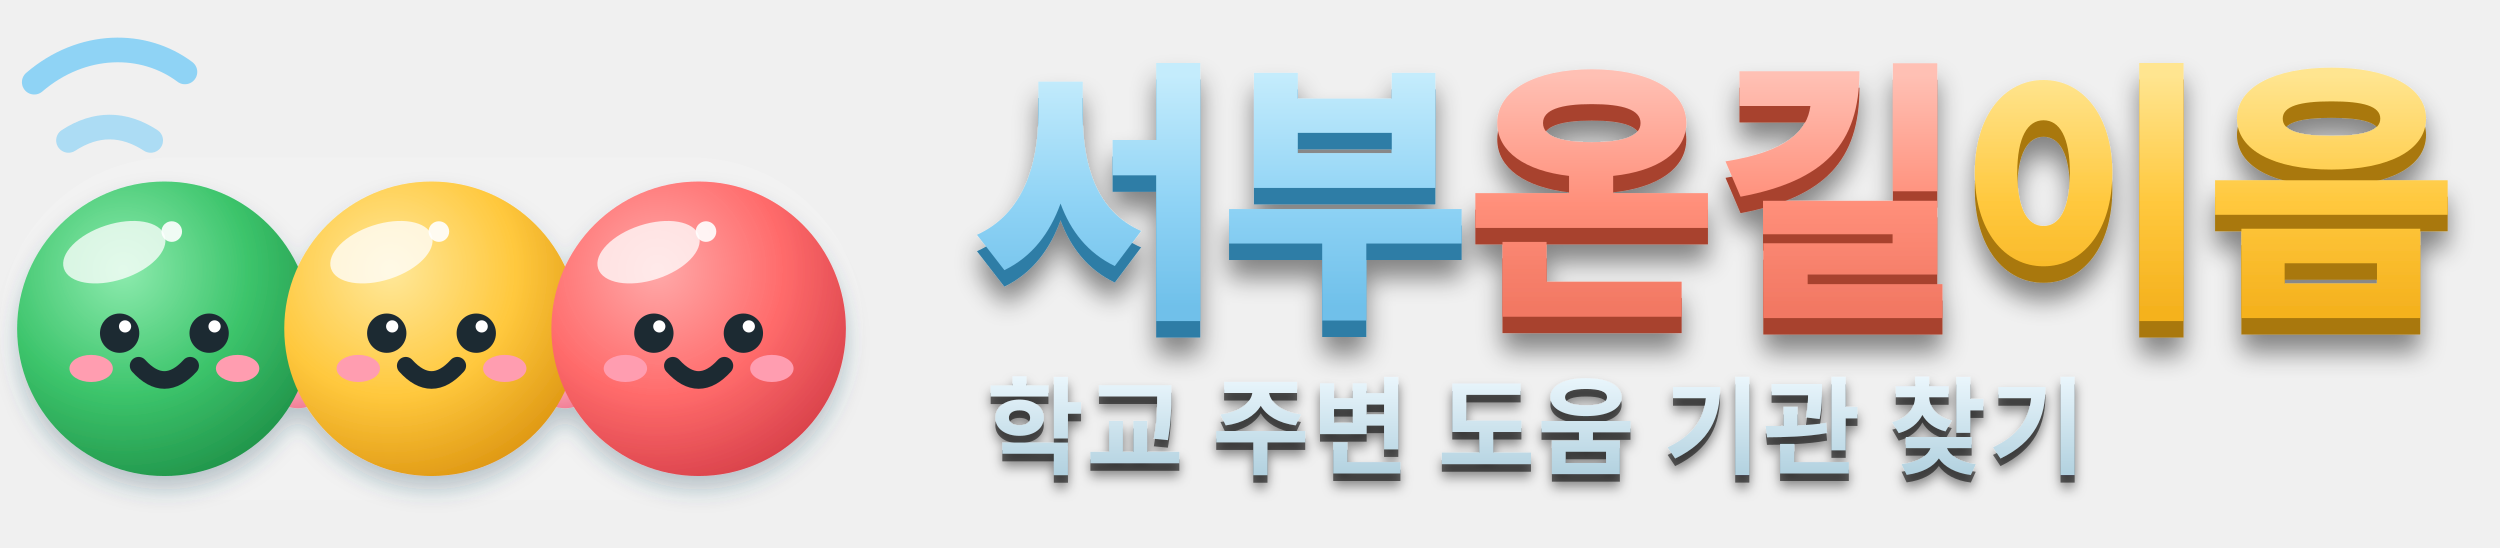
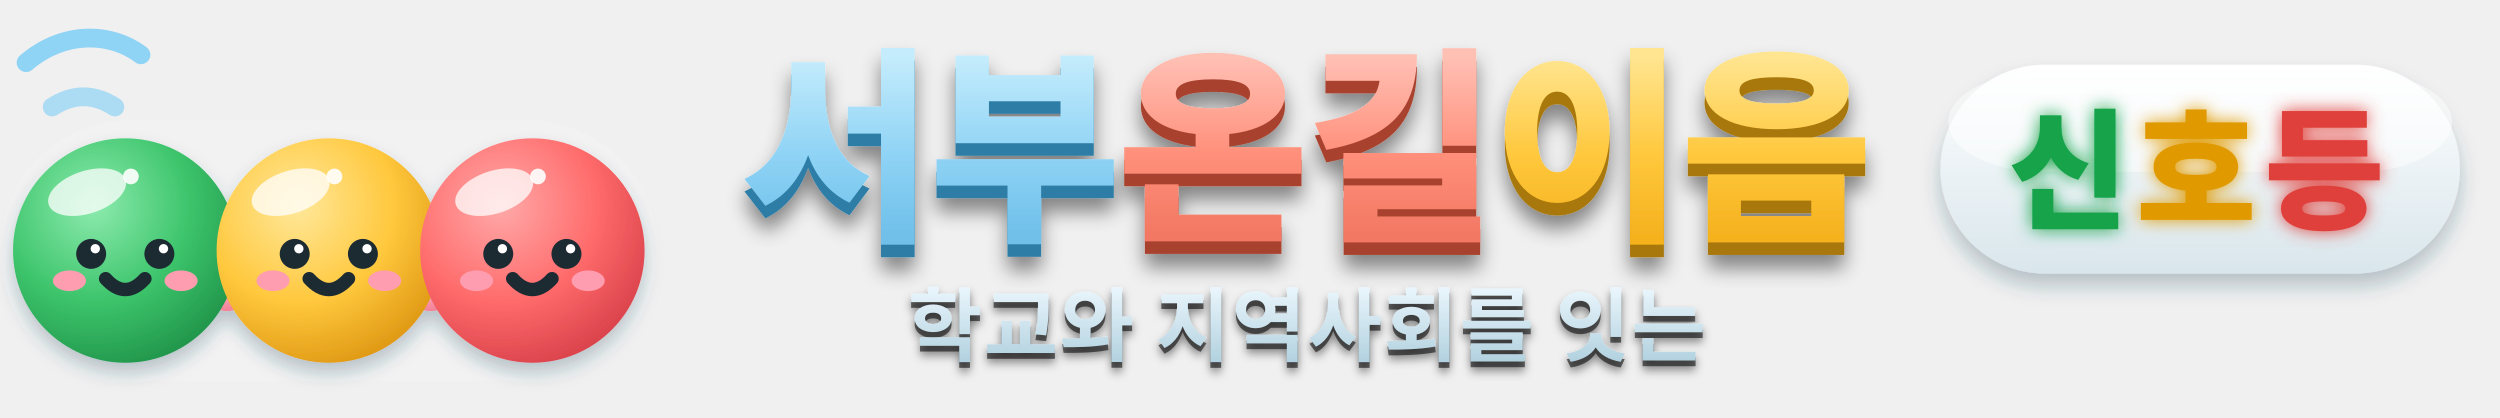
- <svg xmlns="http://www.w3.org/2000/svg" viewBox="0 0 365 80" width="365" height="80" role="img" aria-label="서부온길이음">
+ <svg xmlns="http://www.w3.org/2000/svg" viewBox="0 0 479 80" width="479" height="80" role="img" aria-label="서부온길이음 신호등">
  <g transform="translate(0 0) scale(1.0)">
    <defs>
      <radialGradient id="tdg" cx="36%" cy="30%" r="78%">
        <stop offset="0" stop-color="#8DEBAE" />
        <stop offset=".55" stop-color="#3CC46B" />
        <stop offset="1" stop-color="#1F9148" />
      </radialGradient>
      <radialGradient id="tdy" cx="36%" cy="30%" r="78%">
        <stop offset="0" stop-color="#FFE89A" />
        <stop offset=".55" stop-color="#FFC83D" />
        <stop offset="1" stop-color="#DC9410" />
      </radialGradient>
      <radialGradient id="tdr" cx="36%" cy="30%" r="78%">
        <stop offset="0" stop-color="#FFA9A9" />
        <stop offset=".55" stop-color="#FF6B6B" />
        <stop offset="1" stop-color="#D63E48" />
      </radialGradient>
      <radialGradient id="tdh" cx="40%" cy="35%" r="70%">
        <stop offset="0" stop-color="#FFC2CE" />
        <stop offset="1" stop-color="#F27C93" />
      </radialGradient>
      <filter id="tds" x="-20%" y="-20%" width="140%" height="150%">
        <feDropShadow dx="0" dy="2" stdDeviation="1.6" flood-color="#1E4A60" flood-opacity=".28" />
      </filter>
      <linearGradient id="tdp" x1="0" y1="0" x2="0" y2="1">
        <stop offset="0" stop-color="#F6FBFE" />
        <stop offset="1" stop-color="#D9ECF6" />
      </linearGradient>
    </defs>
    <rect x="0" y="23" width="126" height="50" rx="25" fill="#FFFFFF" opacity=".14" />
    <path d="M5 12c7-6 16-6 22-1.5" fill="none" stroke="#8FD3F5" stroke-width="3.6" stroke-linecap="round" />
    <path d="M10 20.5c4-2.6 8-2.6 12 0" fill="none" stroke="#8FD3F5" stroke-width="3.6" stroke-linecap="round" opacity=".7" />
    <g filter="url(#tds)">
      <circle cx="43.5" cy="55" r="4.6" fill="url(#tdh)" />
      <circle cx="82.5" cy="55" r="4.6" fill="url(#tdh)" />
      <circle cx="24" cy="48" r="21.5" fill="url(#tdg)" />
      <ellipse cx="16.69" cy="36.82" rx="7.74" ry="4.085" fill="#fff" opacity=".75" transform="rotate(-18 16.69 36.82)" />
      <circle cx="25.075" cy="33.81" r="1.505" fill="#fff" opacity=".9" />
      <circle cx="17.466" cy="48.645" r="2.871" fill="#1E2A33" />
      <circle cx="30.534" cy="48.645" r="2.871" fill="#1E2A33" />
      <circle cx="18.258" cy="47.655" r="0.891" fill="#fff" />
      <circle cx="31.326" cy="47.655" r="0.891" fill="#fff" />
      <path d="M20.238 53.397q3.762 4.158 7.524 0" fill="none" stroke="#1E2A33" stroke-width="2.574" stroke-linecap="round" />
      <ellipse cx="13.308" cy="53.793" rx="3.168" ry="1.98" fill="#FF9DB0" />
      <ellipse cx="34.692" cy="53.793" rx="3.168" ry="1.98" fill="#FF9DB0" />
      <circle cx="63" cy="48" r="21.5" fill="url(#tdy)" />
      <ellipse cx="55.69" cy="36.82" rx="7.74" ry="4.085" fill="#fff" opacity=".75" transform="rotate(-18 55.69 36.82)" />
      <circle cx="64.075" cy="33.81" r="1.505" fill="#fff" opacity=".9" />
      <circle cx="56.466" cy="48.645" r="2.871" fill="#1E2A33" />
      <circle cx="69.534" cy="48.645" r="2.871" fill="#1E2A33" />
      <circle cx="57.258" cy="47.655" r="0.891" fill="#fff" />
      <circle cx="70.326" cy="47.655" r="0.891" fill="#fff" />
      <path d="M59.238 53.397q3.762 4.158 7.524 0" fill="none" stroke="#1E2A33" stroke-width="2.574" stroke-linecap="round" />
      <ellipse cx="52.308" cy="53.793" rx="3.168" ry="1.98" fill="#FF9DB0" />
      <ellipse cx="73.692" cy="53.793" rx="3.168" ry="1.98" fill="#FF9DB0" />
      <circle cx="102" cy="48" r="21.5" fill="url(#tdr)" />
      <ellipse cx="94.69" cy="36.82" rx="7.74" ry="4.085" fill="#fff" opacity=".75" transform="rotate(-18 94.69 36.82)" />
      <circle cx="103.075" cy="33.81" r="1.505" fill="#fff" opacity=".9" />
      <circle cx="95.466" cy="48.645" r="2.871" fill="#1E2A33" />
      <circle cx="108.534" cy="48.645" r="2.871" fill="#1E2A33" />
      <circle cx="96.258" cy="47.655" r="0.891" fill="#fff" />
      <circle cx="109.326" cy="47.655" r="0.891" fill="#fff" />
      <path d="M98.238 53.397q3.762 4.158 7.524 0" fill="none" stroke="#1E2A33" stroke-width="2.574" stroke-linecap="round" />
      <ellipse cx="91.308" cy="53.793" rx="3.168" ry="1.98" fill="#FF9DB0" />
      <ellipse cx="112.692" cy="53.793" rx="3.168" ry="1.98" fill="#FF9DB0" />
    </g>
  </g>
  <defs>
    <linearGradient id="wdsky" x1="0" y1="11.0" x2="0" y2="45.0" gradientUnits="userSpaceOnUse">
      <stop offset="0" stop-color="#C4ECFC" />
      <stop offset=".55" stop-color="#8FD3F5" />
      <stop offset="1" stop-color="#6FC0EA" />
    </linearGradient>
    <linearGradient id="wdcoral" x1="0" y1="11.0" x2="0" y2="45.0" gradientUnits="userSpaceOnUse">
      <stop offset="0" stop-color="#FFC0B4" />
      <stop offset=".55" stop-color="#FF8F7A" />
      <stop offset="1" stop-color="#F27863" />
    </linearGradient>
    <linearGradient id="wdsun" x1="0" y1="11.0" x2="0" y2="45.0" gradientUnits="userSpaceOnUse">
      <stop offset="0" stop-color="#FFE590" />
      <stop offset=".55" stop-color="#FFC83D" />
      <stop offset="1" stop-color="#F5B21F" />
    </linearGradient>
    <filter id="wdws" x="-5%" y="-20%" width="110%" height="150%">
      <feDropShadow dx="0" dy="2.6" stdDeviation="1.8" flood-color="#000" flood-opacity=".45" />
    </filter>
  </defs>
  <g filter="url(#wdws)">
    <path d="M168.80 9.20V20.44H162.44V25.60H168.80V46.88H175.24V9.20ZM151.60 11.92V16.68C151.60 23.92 149.48 31.20 142.64 34.28L146.64 39.44C150.68 37.48 153.28 34.04 154.84 29.72C156.32 33.76 158.84 36.96 162.76 38.84L166.60 33.72C159.96 30.84 158.08 23.96 158.08 16.68V11.92Z M183.08 10.64V27.44H209.56V10.64H203.20V14.40H189.48V10.64ZM189.48 19.40H203.20V22.36H189.48ZM179.44 30.52V35.56H193.04V46.80H199.48V35.56H213.40V30.52Z" fill="#2F7DA6" transform="translate(0 2.4)" />
    <path d="M232.40 15.20C237.00 15.20 239.52 16.04 239.52 17.96C239.52 19.92 237.00 20.76 232.40 20.76C227.80 20.76 225.28 19.92 225.28 17.96C225.28 16.04 227.80 15.20 232.40 15.20ZM232.40 10.12C224.16 10.12 218.60 13.16 218.60 17.96C218.60 22.16 222.72 24.96 229.08 25.68V28.20H215.40V33.28H249.36V28.20H235.52V25.68C242.00 25.00 246.20 22.20 246.20 17.96C246.20 13.16 240.64 10.12 232.40 10.12ZM219.36 35.32V46.24H245.52V41.12H225.80V35.32Z M276.36 9.24V27.92H282.84V9.24ZM253.96 10.40V15.48H264.32C263.84 19.08 261.00 22.12 251.92 23.56L254.12 28.72C266.40 26.40 271.48 21.04 271.48 10.40ZM257.44 41.48V46.44H283.60V41.48H263.92V40.08H282.84V29.32H257.40V34.20H276.32V35.52H257.44Z" fill="#A8432F" transform="translate(0 2.4)" />
    <path d="M312.32 9.20V46.88H318.80V9.20ZM298.36 11.68C292.60 11.68 288.32 16.92 288.32 25.24C288.32 33.64 292.60 38.88 298.36 38.88C304.12 38.88 308.40 33.64 308.40 25.24C308.40 16.92 304.12 11.68 298.36 11.68ZM298.36 17.56C300.68 17.56 302.20 20.00 302.20 25.24C302.20 30.56 300.68 33.00 298.36 33.00C296.04 33.00 294.52 30.56 294.52 25.24C294.52 20.00 296.04 17.56 298.36 17.56Z M340.40 9.88C332.04 9.88 326.60 12.72 326.60 17.32C326.60 21.92 332.04 24.76 340.40 24.76C348.76 24.76 354.20 21.92 354.20 17.32C354.20 12.72 348.76 9.88 340.40 9.88ZM340.40 14.80C345.08 14.80 347.52 15.52 347.52 17.32C347.52 19.12 345.08 19.84 340.40 19.84C335.72 19.84 333.28 19.12 333.28 17.32C333.28 15.52 335.72 14.80 340.40 14.80ZM327.24 33.40V46.44H353.36V33.40ZM347.04 38.44V41.40H333.56V38.44ZM323.40 26.32V31.36H357.36V26.32Z" fill="#A9780A" transform="translate(0 2.4)" />
    <path d="M168.80 9.20V20.44H162.44V25.60H168.80V46.88H175.24V9.20ZM151.60 11.92V16.68C151.60 23.92 149.48 31.20 142.64 34.28L146.64 39.44C150.68 37.48 153.28 34.04 154.84 29.72C156.32 33.76 158.84 36.96 162.76 38.84L166.60 33.72C159.96 30.84 158.08 23.96 158.08 16.68V11.92Z M183.08 10.64V27.44H209.56V10.64H203.20V14.40H189.48V10.64ZM189.48 19.40H203.20V22.36H189.48ZM179.44 30.52V35.56H193.04V46.80H199.48V35.56H213.40V30.52Z" fill="url(#wdsky)" />
    <path d="M232.40 15.20C237.00 15.20 239.52 16.04 239.52 17.96C239.52 19.92 237.00 20.76 232.40 20.76C227.80 20.76 225.28 19.92 225.28 17.96C225.28 16.04 227.80 15.20 232.40 15.20ZM232.40 10.12C224.16 10.12 218.60 13.16 218.60 17.96C218.60 22.16 222.72 24.96 229.08 25.68V28.20H215.40V33.28H249.36V28.20H235.52V25.68C242.00 25.00 246.20 22.20 246.20 17.96C246.20 13.16 240.64 10.12 232.40 10.12ZM219.36 35.32V46.24H245.52V41.12H225.80V35.32Z M276.36 9.24V27.92H282.84V9.24ZM253.96 10.40V15.48H264.32C263.84 19.08 261.00 22.12 251.92 23.56L254.12 28.72C266.40 26.40 271.48 21.04 271.48 10.40ZM257.44 41.48V46.44H283.60V41.48H263.92V40.08H282.84V29.32H257.40V34.20H276.32V35.52H257.44Z" fill="url(#wdcoral)" />
    <path d="M312.32 9.20V46.88H318.80V9.20ZM298.36 11.68C292.60 11.68 288.32 16.92 288.32 25.24C288.32 33.64 292.60 38.88 298.36 38.88C304.12 38.88 308.40 33.64 308.40 25.24C308.40 16.92 304.12 11.68 298.36 11.68ZM298.36 17.56C300.68 17.56 302.20 20.00 302.20 25.24C302.20 30.56 300.68 33.00 298.36 33.00C296.04 33.00 294.52 30.56 294.52 25.24C294.52 20.00 296.04 17.56 298.36 17.56Z M340.40 9.88C332.04 9.88 326.60 12.72 326.60 17.32C326.60 21.92 332.04 24.76 340.40 24.76C348.76 24.76 354.20 21.92 354.20 17.32C354.20 12.72 348.76 9.88 340.40 9.88ZM340.40 14.80C345.08 14.80 347.52 15.52 347.52 17.32C347.52 19.12 345.08 19.84 340.40 19.84C335.72 19.84 333.28 19.12 333.28 17.32C333.28 15.52 335.72 14.80 340.40 14.80ZM327.24 33.40V46.44H353.36V33.40ZM347.04 38.44V41.40H333.56V38.44ZM323.40 26.32V31.36H357.36V26.32Z" fill="url(#wdsun)" />
  </g>
  <defs>
+     <filter id="gld" x="-30%" y="-30%" width="160%" height="160%">
+       <feGaussianBlur stdDeviation="1.6" result="b" />
+       <feMerge>
+         <feMergeNode in="b" />
+         <feMergeNode in="SourceGraphic" />
+       </feMerge>
+     </filter>
+     <linearGradient id="bgd" x1="0" y1="0" x2="0" y2="1">
+       <stop offset="0" stop-color="#FFFFFF" />
+       <stop offset="1" stop-color="#D9E6EC" />
+     </linearGradient>
+     <filter id="bsd" x="-10%" y="-20%" width="120%" height="160%">
+       <feDropShadow dx="0" dy="2.4" stdDeviation="1.8" flood-color="#1E4A60" flood-opacity=".28" />
+     </filter>
+   </defs>
+   <rect x="371.8" y="12.4" width="99.5" height="40" rx="20.0" fill="url(#bgd)" filter="url(#bsd)" />
+   <rect x="373.3" y="13.9" width="96.5" height="19.0" rx="18.0" fill="#fff" opacity=".5" />
+   <g filter="url(#gld)">
+     <path d="M16.48 -21.08V-4.03H20.53V-21.08ZM4.60 -5.70V2.02H21.05V-1.18H8.62V-5.70ZM6.05 -19.80V-17.57C6.05 -14.75 4.78 -11.58 0.62 -10.25L2.65 -7.05C5.33 -7.93 7.10 -9.62 8.15 -11.75C9.15 -9.78 10.83 -8.22 13.38 -7.43L15.40 -10.62C11.38 -11.85 10.18 -14.78 10.18 -17.57V-19.80Z" fill="#16A34A" transform="translate(384.8 41.9)" />
+     <path d="M11.43 -11.48C14.10 -11.48 15.40 -11.05 15.40 -9.93C15.40 -8.80 14.10 -8.40 11.43 -8.40C8.75 -8.40 7.45 -8.80 7.45 -9.93C7.45 -11.05 8.75 -11.48 11.43 -11.48ZM9.45 -20.93V-18.45H1.73V-15.28H21.23V-18.45H13.48V-20.93ZM11.43 -14.58C6.45 -14.58 3.33 -12.85 3.33 -9.93C3.33 -7.40 5.62 -5.78 9.45 -5.38V-3.00H0.90V0.23H22.12V-3.00H13.48V-5.38C17.25 -5.80 19.53 -7.43 19.53 -9.93C19.53 -12.85 16.40 -14.58 11.43 -14.58Z" fill="#E09A00" transform="translate(409.3 41.9)" />
+     <path d="M0.93 -10.60V-7.35H22.15V-10.60ZM11.43 -6.33C6.33 -6.33 3.23 -4.75 3.23 -1.95C3.23 0.83 6.33 2.40 11.43 2.40C16.53 2.40 19.62 0.83 19.62 -1.95C19.62 -4.75 16.53 -6.33 11.43 -6.33ZM11.43 -3.30C14.28 -3.30 15.55 -2.93 15.55 -1.95C15.55 -0.98 14.28 -0.62 11.43 -0.62C8.58 -0.62 7.30 -0.98 7.30 -1.95C7.30 -2.93 8.58 -3.30 11.43 -3.30ZM3.43 -20.62V-11.90H19.78V-15.05H7.43V-17.43H19.68V-20.62Z" fill="#E0413B" transform="translate(433.8 41.9)" />
+   </g>
+   <defs>
    <linearGradient id="gdtg" x1="0" y1="55" x2="0" y2="69" gradientUnits="userSpaceOnUse">
      <stop offset="0" stop-color="#EAF6FC" />
      <stop offset="1" stop-color="#B3D2E0" />
    </linearGradient>
    <filter id="gdts" x="-5%" y="-30%" width="110%" height="180%">
      <feDropShadow dx="0" dy="1.1" stdDeviation="0.77" flood-color="#000" flood-opacity=".5" />
    </filter>
  </defs>
  <g filter="url(#gdts)">
-     <path d="M148.85 58.34C146.79 58.34 145.32 59.41 145.32 61.01C145.32 62.58 146.79 63.63 148.85 63.63C150.93 63.63 152.39 62.58 152.39 61.01C152.39 59.41 150.93 58.34 148.85 58.34ZM148.85 59.91C149.78 59.91 150.40 60.27 150.40 61.01C150.40 61.71 149.78 62.09 148.85 62.09C147.94 62.09 147.30 61.71 147.30 61.01C147.30 60.27 147.94 59.91 148.85 59.91ZM146.34 64.62V66.25H153.86V69.38H155.92V64.62ZM147.83 54.93V56.27H144.64V57.89H153.07V56.27H149.87V54.93ZM153.86 55.03V64.02H155.92V60.41H157.83V58.72H155.92V55.03Z M160.45 56.24V57.88H168.94C168.94 59.54 168.93 61.46 168.46 64.06L170.51 64.26C171.01 61.37 171.01 59.38 171.01 57.63V56.24ZM165.47 61.46V65.97H163.95V61.46H161.92V65.97H159.20V67.64H172.18V65.97H167.49V61.46Z  M178.72 55.76V57.38H182.84C182.63 58.75 181.12 60.14 178.19 60.51L178.95 62.11C181.46 61.78 183.22 60.70 184.07 59.24C184.92 60.70 186.67 61.78 189.18 62.11L189.94 60.51C187.03 60.14 185.51 58.75 185.29 57.38H189.37V55.76ZM177.57 62.93V64.59H182.98V69.38H185.05V64.59H190.56V62.93Z M194.77 59.72H197.50V61.74H194.77ZM202.07 59.06V60.50H199.53V59.06ZM192.72 55.97V63.38H199.53V62.14H202.07V65.61H204.15V55.03H202.07V57.41H199.53V55.97H197.50V58.14H194.77V55.97ZM194.65 64.57V69.13H204.46V67.47H196.71V64.57Z  M212.03 56.00V63.07H215.97V66.08H210.51V67.77H223.52V66.08H218.01V63.07H222.12V61.41H214.08V57.65H222.01V56.00Z M231.55 55.21C228.39 55.21 226.36 56.27 226.36 58.00C226.36 59.71 228.39 60.75 231.55 60.75C234.73 60.75 236.76 59.71 236.76 58.00C236.76 56.27 234.73 55.21 231.55 55.21ZM231.55 56.79C233.52 56.79 234.62 57.18 234.62 58.00C234.62 58.79 233.52 59.18 231.55 59.18C229.60 59.18 228.50 58.79 228.50 58.00C228.50 57.18 229.60 56.79 231.55 56.79ZM234.48 65.95V67.60H228.59V65.95ZM225.06 61.47V63.12H230.53V64.33H226.58V69.22H236.50V64.33H232.57V63.12H238.05V61.47Z  M253.34 55.01V69.36H255.40V55.01ZM244.26 56.50V58.14H249.05C248.74 61.32 247.14 63.57 243.48 65.32L244.57 66.95C249.67 64.48 251.14 60.90 251.14 56.50Z M258.65 56.06V57.71H263.98C263.96 58.56 263.90 59.61 263.67 60.95L265.67 61.18C266.01 59.38 266.01 57.97 266.01 56.96V56.06ZM257.98 63.85C260.44 63.83 263.79 63.77 266.75 63.23L266.61 61.75C265.30 61.94 263.85 62.05 262.44 62.13V59.41H260.41V62.19L257.79 62.20ZM267.39 55.01V65.75H269.47V61.09H271.19V59.40H269.47V55.01ZM259.89 64.81V69.13H269.93V67.47H261.96V64.81Z  M279.60 54.98V56.39H276.78V58.00H279.60C279.57 59.52 278.54 61.04 276.27 61.63L277.21 63.24C278.88 62.79 280.03 61.82 280.67 60.58C281.30 61.71 282.42 62.58 284.05 62.99L284.96 61.40C282.70 60.84 281.69 59.40 281.66 58.00H284.50V56.39H281.66V54.98ZM285.61 55.03V63.20H287.67V59.92H289.58V58.23H287.67V55.03ZM278.25 63.80V65.43H281.85C281.49 66.48 280.16 67.47 277.63 67.77L278.37 69.33C280.67 69.02 282.25 68.14 283.07 66.93C283.89 68.14 285.47 69.07 287.74 69.35L288.46 67.78C286.01 67.47 284.64 66.45 284.26 65.43H287.86V63.80Z M300.84 55.01V69.36H302.90V55.01ZM291.76 56.50V58.14H296.54C296.23 61.32 294.64 63.57 290.98 65.32L292.07 66.95C297.16 64.48 298.64 60.90 298.64 56.50Z" fill="#000000" opacity=".55" transform="translate(0 1.1)" />
-     <path d="M148.85 58.34C146.79 58.34 145.32 59.41 145.32 61.01C145.32 62.58 146.79 63.63 148.85 63.63C150.93 63.63 152.39 62.58 152.39 61.01C152.39 59.41 150.93 58.34 148.85 58.34ZM148.85 59.91C149.78 59.91 150.40 60.27 150.40 61.01C150.40 61.71 149.78 62.09 148.85 62.09C147.94 62.09 147.30 61.71 147.30 61.01C147.30 60.27 147.94 59.91 148.85 59.91ZM146.34 64.62V66.25H153.86V69.38H155.92V64.62ZM147.83 54.93V56.27H144.64V57.89H153.07V56.27H149.87V54.93ZM153.86 55.03V64.02H155.92V60.41H157.83V58.72H155.92V55.03Z M160.45 56.24V57.88H168.94C168.94 59.54 168.93 61.46 168.46 64.06L170.51 64.26C171.01 61.37 171.01 59.38 171.01 57.63V56.24ZM165.47 61.46V65.97H163.95V61.46H161.92V65.97H159.20V67.64H172.18V65.97H167.49V61.46Z  M178.72 55.76V57.38H182.84C182.63 58.75 181.12 60.14 178.19 60.51L178.95 62.11C181.46 61.78 183.22 60.70 184.07 59.24C184.92 60.70 186.67 61.78 189.18 62.11L189.94 60.51C187.03 60.14 185.51 58.75 185.29 57.38H189.37V55.76ZM177.57 62.93V64.59H182.98V69.38H185.05V64.59H190.56V62.93Z M194.77 59.72H197.50V61.74H194.77ZM202.07 59.06V60.50H199.53V59.06ZM192.72 55.97V63.38H199.53V62.14H202.07V65.61H204.15V55.03H202.07V57.41H199.53V55.97H197.50V58.14H194.77V55.97ZM194.65 64.57V69.13H204.46V67.47H196.71V64.57Z  M212.03 56.00V63.07H215.97V66.08H210.51V67.77H223.52V66.08H218.01V63.07H222.12V61.41H214.08V57.65H222.01V56.00Z M231.55 55.21C228.39 55.21 226.36 56.27 226.36 58.00C226.36 59.71 228.39 60.75 231.55 60.75C234.73 60.75 236.76 59.71 236.76 58.00C236.76 56.27 234.73 55.21 231.55 55.21ZM231.55 56.79C233.52 56.79 234.62 57.18 234.62 58.00C234.62 58.79 233.52 59.18 231.55 59.18C229.60 59.18 228.50 58.79 228.50 58.00C228.50 57.18 229.60 56.79 231.55 56.79ZM234.48 65.95V67.60H228.59V65.95ZM225.06 61.47V63.12H230.53V64.33H226.58V69.22H236.50V64.33H232.57V63.12H238.05V61.47Z  M253.34 55.01V69.36H255.40V55.01ZM244.26 56.50V58.14H249.05C248.74 61.32 247.14 63.57 243.48 65.32L244.57 66.95C249.67 64.48 251.14 60.90 251.14 56.50Z M258.65 56.06V57.71H263.98C263.96 58.56 263.90 59.61 263.67 60.95L265.67 61.18C266.01 59.38 266.01 57.97 266.01 56.96V56.06ZM257.98 63.85C260.44 63.83 263.79 63.77 266.75 63.23L266.61 61.75C265.30 61.94 263.85 62.05 262.44 62.13V59.41H260.41V62.19L257.79 62.20ZM267.39 55.01V65.75H269.47V61.09H271.19V59.40H269.47V55.01ZM259.89 64.81V69.13H269.93V67.47H261.96V64.81Z  M279.60 54.98V56.39H276.78V58.00H279.60C279.57 59.52 278.54 61.04 276.27 61.63L277.21 63.24C278.88 62.79 280.03 61.82 280.67 60.58C281.30 61.71 282.42 62.58 284.05 62.99L284.96 61.40C282.70 60.84 281.69 59.40 281.66 58.00H284.50V56.39H281.66V54.98ZM285.61 55.03V63.20H287.67V59.92H289.58V58.23H287.67V55.03ZM278.25 63.80V65.43H281.85C281.49 66.48 280.16 67.47 277.63 67.77L278.37 69.33C280.67 69.02 282.25 68.14 283.07 66.93C283.89 68.14 285.47 69.07 287.74 69.35L288.46 67.78C286.01 67.47 284.64 66.45 284.26 65.43H287.86V63.80Z M300.84 55.01V69.36H302.90V55.01ZM291.76 56.50V58.14H296.54C296.23 61.32 294.64 63.57 290.98 65.32L292.07 66.95C297.16 64.48 298.64 60.90 298.64 56.50Z" fill="url(#gdtg)" />
+     <path d="M178.78 58.34C176.72 58.34 175.25 59.41 175.25 61.01C175.25 62.58 176.72 63.63 178.78 63.63C180.86 63.63 182.32 62.58 182.32 61.01C182.32 59.41 180.86 58.34 178.78 58.34ZM178.78 59.91C179.71 59.91 180.33 60.27 180.33 61.01C180.33 61.71 179.71 62.09 178.78 62.09C177.87 62.09 177.23 61.71 177.23 61.01C177.23 60.27 177.87 59.91 178.78 59.91ZM176.27 64.62V66.25H183.79V69.38H185.85V64.62ZM177.76 54.93V56.27H174.57V57.89H183.00V56.27H179.81V54.93ZM183.79 55.03V64.02H185.85V60.41H187.76V58.72H185.85V55.03Z M190.38 56.24V57.88H198.88C198.88 59.54 198.86 61.46 198.40 64.06L200.44 64.26C200.94 61.37 200.94 59.38 200.94 57.63V56.24ZM195.40 61.46V65.97H193.89V61.46H191.86V65.97H189.13V67.64H202.12V65.97H197.42V61.46Z M207.92 57.62C209.00 57.62 209.81 58.27 209.81 59.38C209.81 60.51 209.00 61.16 207.92 61.16C206.82 61.16 206.01 60.51 206.01 59.38C206.01 58.27 206.82 57.62 207.92 57.62ZM203.78 66.51C206.18 66.53 209.39 66.53 212.37 65.97L212.21 64.48C211.17 64.62 210.06 64.71 208.96 64.76V62.81C210.63 62.42 211.81 61.10 211.81 59.38C211.81 57.34 210.14 55.86 207.92 55.86C205.69 55.86 204.01 57.34 204.01 59.38C204.01 61.12 205.21 62.44 206.91 62.81V64.84C205.70 64.85 204.54 64.85 203.53 64.85ZM212.96 55.01V69.36H215.02V62.34H216.91V60.64H215.02V55.01Z  M231.91 55.03V69.38H233.97V55.03ZM222.52 56.39V58.10H225.52V58.90C225.52 61.32 224.34 63.97 221.94 65.06L223.12 66.68C224.81 65.91 225.96 64.36 226.59 62.50C227.24 64.20 228.39 65.61 230.03 66.33L231.16 64.68C228.76 63.69 227.60 61.21 227.60 58.90V58.10H230.58V56.39Z M238.84 64.17V65.80H246.56V69.38H248.64V64.17ZM240.58 57.52C241.63 57.52 242.41 58.19 242.41 59.32C242.41 60.47 241.63 61.13 240.58 61.13C239.54 61.13 238.75 60.47 238.75 59.32C238.75 58.19 239.54 57.52 240.58 57.52ZM246.56 58.59V60.06H244.30C244.34 59.83 244.38 59.58 244.38 59.32C244.38 59.07 244.34 58.82 244.30 58.59ZM240.58 55.76C238.44 55.76 236.80 57.26 236.80 59.32C236.80 61.40 238.44 62.88 240.58 62.88C241.74 62.88 242.76 62.45 243.45 61.71H246.56V63.52H248.64V55.03H246.56V56.95H243.46C242.78 56.20 241.74 55.76 240.58 55.76Z M254.41 56.13V58.20C254.41 60.89 253.31 63.63 250.89 64.76L252.13 66.42C253.74 65.64 254.83 64.14 255.45 62.31C256.04 64.02 257.04 65.41 258.53 66.17L259.79 64.53C257.48 63.40 256.47 60.79 256.47 58.20V56.13ZM260.35 55.03V69.38H262.42V62.25H264.50V60.54H262.42V55.03Z M275.65 55.03V69.38H277.71V55.03ZM270.41 60.33C271.36 60.33 272.02 60.75 272.02 61.47C272.02 62.22 271.36 62.62 270.41 62.62C269.47 62.62 268.80 62.22 268.80 61.47C268.80 60.75 269.47 60.33 270.41 60.33ZM270.41 58.78C268.30 58.78 266.83 59.86 266.83 61.47C266.83 62.81 267.84 63.78 269.37 64.08V65.29C268.10 65.32 266.89 65.32 265.82 65.32L266.06 66.99C268.60 66.99 271.93 66.96 275.06 66.39L274.92 64.90C273.81 65.06 272.61 65.15 271.43 65.21V64.08C272.98 63.78 273.99 62.81 273.99 61.47C273.99 59.86 272.52 58.78 270.41 58.78ZM269.37 55.07V56.61H266.09V58.22H274.74V56.61H271.45V55.07Z M280.31 61.46V62.95H293.29V61.46ZM281.78 67.86V69.26H292.16V67.86H283.82V67.09H291.76V63.68H281.76V65.07H289.73V65.78H281.78ZM281.92 59.40V60.79H291.98V59.40H283.95V58.65H291.71V55.26H281.90V56.65H289.68V57.35H281.92Z  M308.54 55.03V64.56H310.60V55.03ZM302.79 55.89C300.57 55.89 298.89 57.37 298.89 59.41C298.89 61.46 300.57 62.92 302.79 62.92C305.01 62.92 306.70 61.46 306.70 59.41C306.70 57.37 305.01 55.89 302.79 55.89ZM302.79 57.63C303.88 57.63 304.68 58.28 304.68 59.41C304.68 60.53 303.88 61.20 302.79 61.20C301.71 61.20 300.90 60.53 300.90 59.41C300.90 58.28 301.71 57.63 302.79 57.63ZM304.68 63.86V64.12C304.68 65.71 303.23 67.29 300.17 67.72L300.95 69.32C303.26 68.95 304.88 67.95 305.74 66.57C306.59 67.94 308.22 68.95 310.53 69.32L311.30 67.72C308.23 67.29 306.81 65.71 306.81 64.12V63.86Z M313.24 62.02V63.66H326.23V62.02ZM314.84 55.52V60.53H324.79V58.89H316.90V55.52ZM314.72 64.79V69.07H324.87V67.41H316.78V64.79Z" fill="#000000" opacity=".55" transform="translate(0 1.1)" />
+     <path d="M178.78 58.34C176.72 58.34 175.25 59.41 175.25 61.01C175.25 62.58 176.72 63.63 178.78 63.63C180.86 63.63 182.32 62.58 182.32 61.01C182.32 59.41 180.86 58.34 178.78 58.34ZM178.78 59.91C179.71 59.91 180.33 60.27 180.33 61.01C180.33 61.71 179.71 62.09 178.78 62.09C177.87 62.09 177.23 61.71 177.23 61.01C177.23 60.27 177.87 59.91 178.78 59.91ZM176.27 64.62V66.25H183.79V69.38H185.85V64.62ZM177.76 54.93V56.27H174.57V57.89H183.00V56.27H179.81V54.93ZM183.79 55.03V64.02H185.85V60.41H187.76V58.72H185.85V55.03Z M190.38 56.24V57.88H198.88C198.88 59.54 198.86 61.46 198.40 64.06L200.44 64.26C200.94 61.37 200.94 59.38 200.94 57.63V56.24ZM195.40 61.46V65.97H193.89V61.46H191.86V65.97H189.13V67.64H202.12V65.97H197.42V61.46Z M207.92 57.62C209.00 57.62 209.81 58.27 209.81 59.38C209.81 60.51 209.00 61.16 207.92 61.16C206.82 61.16 206.01 60.51 206.01 59.38C206.01 58.27 206.82 57.62 207.92 57.62ZM203.78 66.51C206.18 66.53 209.39 66.53 212.37 65.97L212.21 64.48C211.17 64.62 210.06 64.71 208.96 64.76V62.81C210.63 62.42 211.81 61.10 211.81 59.38C211.81 57.34 210.14 55.86 207.92 55.86C205.69 55.86 204.01 57.34 204.01 59.38C204.01 61.12 205.21 62.44 206.91 62.81V64.84C205.70 64.85 204.54 64.85 203.53 64.85ZM212.96 55.01V69.36H215.02V62.34H216.91V60.64H215.02V55.01Z  M231.91 55.03V69.38H233.97V55.03ZM222.52 56.39V58.10H225.52V58.90C225.52 61.32 224.34 63.97 221.94 65.06L223.12 66.68C224.81 65.91 225.96 64.36 226.59 62.50C227.24 64.20 228.39 65.61 230.03 66.33L231.16 64.68C228.76 63.69 227.60 61.21 227.60 58.90V58.10H230.58V56.39Z M238.84 64.17V65.80H246.56V69.38H248.64V64.17ZM240.58 57.52C241.63 57.52 242.41 58.19 242.41 59.32C242.41 60.47 241.63 61.13 240.58 61.13C239.54 61.13 238.75 60.47 238.75 59.32C238.75 58.19 239.54 57.52 240.58 57.52ZM246.56 58.59V60.06H244.30C244.34 59.83 244.38 59.58 244.38 59.32C244.38 59.07 244.34 58.82 244.30 58.59ZM240.58 55.76C238.44 55.76 236.80 57.26 236.80 59.32C236.80 61.40 238.44 62.88 240.58 62.88C241.74 62.88 242.76 62.45 243.45 61.71H246.56V63.52H248.64V55.03H246.56V56.95H243.46C242.78 56.20 241.74 55.76 240.58 55.76Z M254.41 56.13V58.20C254.41 60.89 253.31 63.63 250.89 64.76L252.13 66.42C253.74 65.64 254.83 64.14 255.45 62.31C256.04 64.02 257.04 65.41 258.53 66.17L259.79 64.53C257.48 63.40 256.47 60.79 256.47 58.20V56.13ZM260.35 55.03V69.38H262.42V62.25H264.50V60.54H262.42V55.03Z M275.65 55.03V69.38H277.71V55.03ZM270.41 60.33C271.36 60.33 272.02 60.75 272.02 61.47C272.02 62.22 271.36 62.62 270.41 62.62C269.47 62.62 268.80 62.22 268.80 61.47C268.80 60.75 269.47 60.33 270.41 60.33ZM270.41 58.78C268.30 58.78 266.83 59.86 266.83 61.47C266.83 62.81 267.84 63.78 269.37 64.08V65.29C268.10 65.32 266.89 65.32 265.82 65.32L266.06 66.99C268.60 66.99 271.93 66.96 275.06 66.39L274.92 64.90C273.81 65.06 272.61 65.15 271.43 65.21V64.08C272.98 63.78 273.99 62.81 273.99 61.47C273.99 59.86 272.52 58.78 270.41 58.78ZM269.37 55.07V56.61H266.09V58.22H274.74V56.61H271.45V55.07Z M280.31 61.46V62.95H293.29V61.46ZM281.78 67.86V69.26H292.16V67.86H283.82V67.09H291.76V63.68H281.76V65.07H289.73V65.78H281.78ZM281.92 59.40V60.79H291.98V59.40H283.95V58.65H291.71V55.26H281.90V56.65H289.68V57.35H281.92Z  M308.54 55.03V64.56H310.60V55.03ZM302.79 55.89C300.57 55.89 298.89 57.37 298.89 59.41C298.89 61.46 300.57 62.92 302.79 62.92C305.01 62.92 306.70 61.46 306.70 59.41C306.70 57.37 305.01 55.89 302.79 55.89ZM302.79 57.63C303.88 57.63 304.68 58.28 304.68 59.41C304.68 60.53 303.88 61.20 302.79 61.20C301.71 61.20 300.90 60.53 300.90 59.41C300.90 58.28 301.71 57.63 302.79 57.63ZM304.68 63.86V64.12C304.68 65.71 303.23 67.29 300.17 67.72L300.95 69.32C303.26 68.95 304.88 67.95 305.74 66.57C306.59 67.94 308.22 68.95 310.53 69.32L311.30 67.72C308.23 67.29 306.81 65.71 306.81 64.12V63.86Z M313.24 62.02V63.66H326.23V62.02ZM314.84 55.52V60.53H324.79V58.89H316.90V55.52ZM314.72 64.79V69.07H324.87V67.41H316.78V64.79Z" fill="url(#gdtg)" />
  </g>
</svg>
